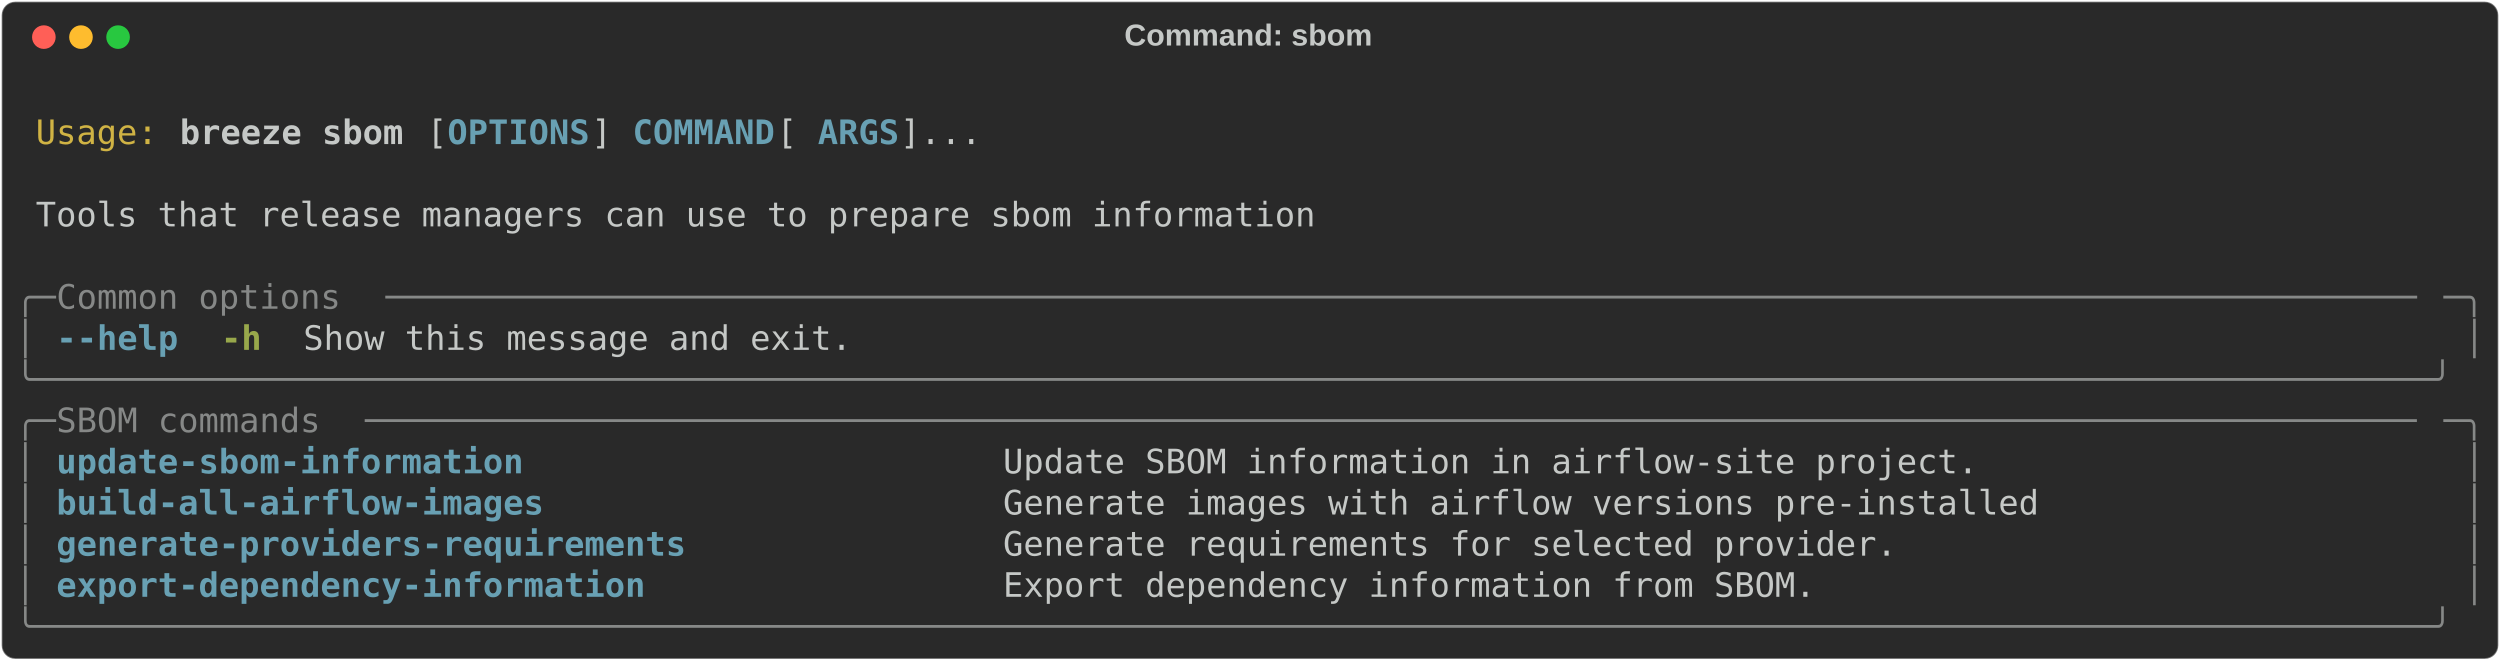
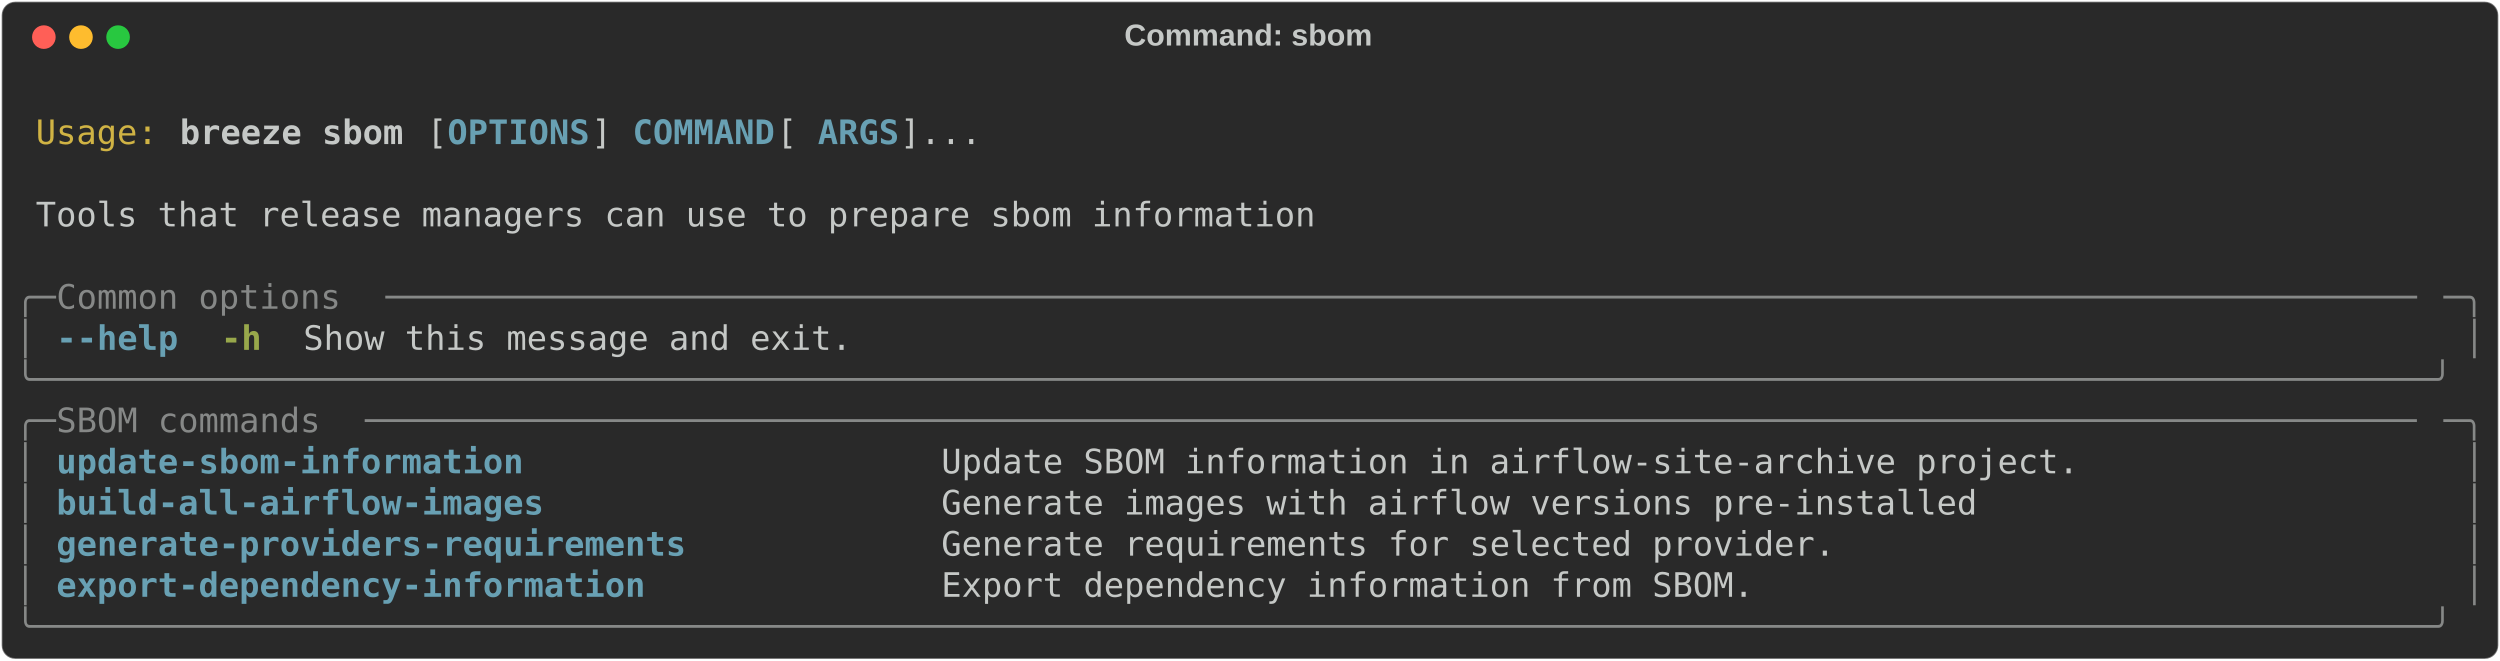
<svg xmlns="http://www.w3.org/2000/svg" class="rich-terminal" viewBox="0 0 1482 391.6">
  <style>

    @font-face {
        font-family: "Fira Code";
        src: local("FiraCode-Regular"),
                url("https://cdnjs.cloudflare.com/ajax/libs/firacode/6.2.0/woff2/FiraCode-Regular.woff2") format("woff2"),
                url("https://cdnjs.cloudflare.com/ajax/libs/firacode/6.2.0/woff/FiraCode-Regular.woff") format("woff");
        font-style: normal;
        font-weight: 400;
    }
    @font-face {
        font-family: "Fira Code";
        src: local("FiraCode-Bold"),
                url("https://cdnjs.cloudflare.com/ajax/libs/firacode/6.2.0/woff2/FiraCode-Bold.woff2") format("woff2"),
                url("https://cdnjs.cloudflare.com/ajax/libs/firacode/6.2.0/woff/FiraCode-Bold.woff") format("woff");
        font-style: bold;
        font-weight: 700;
    }

    .breeze-sbom-matrix {
        font-family: Fira Code, monospace;
        font-size: 20px;
        line-height: 24.4px;
        font-variant-east-asian: full-width;
    }

    .breeze-sbom-title {
        font-size: 18px;
        font-weight: bold;
        font-family: arial;
    }

    .breeze-sbom-r1 { fill: #c5c8c6 }
.breeze-sbom-r2 { fill: #d0b344 }
.breeze-sbom-r3 { fill: #c5c8c6;font-weight: bold }
.breeze-sbom-r4 { fill: #68a0b3;font-weight: bold }
.breeze-sbom-r5 { fill: #868887 }
.breeze-sbom-r6 { fill: #98a84b;font-weight: bold }
    </style>
  <defs>
    <clipPath id="breeze-sbom-clip-terminal">
      <rect x="0" y="0" width="1463.0" height="340.6" />
    </clipPath>
    <clipPath id="breeze-sbom-line-0">
      <rect x="0" y="1.5" width="1464" height="24.65" />
    </clipPath>
    <clipPath id="breeze-sbom-line-1">
      <rect x="0" y="25.9" width="1464" height="24.65" />
    </clipPath>
    <clipPath id="breeze-sbom-line-2">
      <rect x="0" y="50.3" width="1464" height="24.65" />
    </clipPath>
    <clipPath id="breeze-sbom-line-3">
      <rect x="0" y="74.7" width="1464" height="24.65" />
    </clipPath>
    <clipPath id="breeze-sbom-line-4">
      <rect x="0" y="99.1" width="1464" height="24.65" />
    </clipPath>
    <clipPath id="breeze-sbom-line-5">
      <rect x="0" y="123.5" width="1464" height="24.65" />
    </clipPath>
    <clipPath id="breeze-sbom-line-6">
      <rect x="0" y="147.9" width="1464" height="24.65" />
    </clipPath>
    <clipPath id="breeze-sbom-line-7">
      <rect x="0" y="172.3" width="1464" height="24.65" />
    </clipPath>
    <clipPath id="breeze-sbom-line-8">
      <rect x="0" y="196.7" width="1464" height="24.65" />
    </clipPath>
    <clipPath id="breeze-sbom-line-9">
      <rect x="0" y="221.1" width="1464" height="24.65" />
    </clipPath>
    <clipPath id="breeze-sbom-line-10">
      <rect x="0" y="245.5" width="1464" height="24.65" />
    </clipPath>
    <clipPath id="breeze-sbom-line-11">
      <rect x="0" y="269.9" width="1464" height="24.65" />
    </clipPath>
    <clipPath id="breeze-sbom-line-12">
      <rect x="0" y="294.3" width="1464" height="24.65" />
    </clipPath>
  </defs>
  <rect fill="#292929" stroke="rgba(255,255,255,0.35)" stroke-width="1" x="1" y="1" width="1480" height="389.6" rx="8" />
  <text class="breeze-sbom-title" fill="#c5c8c6" text-anchor="middle" x="740" y="27">Command: sbom</text>
  <g transform="translate(26,22)">
    <circle cx="0" cy="0" r="7" fill="#ff5f57" />
    <circle cx="22" cy="0" r="7" fill="#febc2e" />
    <circle cx="44" cy="0" r="7" fill="#28c840" />
  </g>
  <g transform="translate(9, 41)" clip-path="url(#breeze-sbom-clip-terminal)">
    <g class="breeze-sbom-matrix">
      <text class="breeze-sbom-r1" x="1464" y="20" textLength="12.2" clip-path="url(#breeze-sbom-line-0)">
</text>
      <text class="breeze-sbom-r2" x="12.2" y="44.4" textLength="73.2" clip-path="url(#breeze-sbom-line-1)">Usage:</text>
      <text class="breeze-sbom-r3" x="97.6" y="44.4" textLength="134.2" clip-path="url(#breeze-sbom-line-1)">breeze sbom</text>
      <text class="breeze-sbom-r1" x="244" y="44.4" textLength="12.2" clip-path="url(#breeze-sbom-line-1)">[</text>
      <text class="breeze-sbom-r4" x="256.2" y="44.4" textLength="85.4" clip-path="url(#breeze-sbom-line-1)">OPTIONS</text>
      <text class="breeze-sbom-r1" x="341.6" y="44.4" textLength="24.4" clip-path="url(#breeze-sbom-line-1)">] </text>
      <text class="breeze-sbom-r4" x="366" y="44.4" textLength="85.4" clip-path="url(#breeze-sbom-line-1)">COMMAND</text>
      <text class="breeze-sbom-r1" x="451.4" y="44.4" textLength="24.4" clip-path="url(#breeze-sbom-line-1)"> [</text>
      <text class="breeze-sbom-r4" x="475.8" y="44.4" textLength="48.8" clip-path="url(#breeze-sbom-line-1)">ARGS</text>
      <text class="breeze-sbom-r1" x="524.6" y="44.4" textLength="48.8" clip-path="url(#breeze-sbom-line-1)">]...</text>
      <text class="breeze-sbom-r1" x="1464" y="44.4" textLength="12.2" clip-path="url(#breeze-sbom-line-1)">
</text>
      <text class="breeze-sbom-r1" x="1464" y="68.8" textLength="12.2" clip-path="url(#breeze-sbom-line-2)">
</text>
      <text class="breeze-sbom-r1" x="12.2" y="93.2" textLength="768.6" clip-path="url(#breeze-sbom-line-3)">Tools that release managers can use to prepare sbom information</text>
      <text class="breeze-sbom-r1" x="1464" y="93.2" textLength="12.2" clip-path="url(#breeze-sbom-line-3)">
</text>
      <text class="breeze-sbom-r1" x="1464" y="117.6" textLength="12.2" clip-path="url(#breeze-sbom-line-4)">
</text>
      <text class="breeze-sbom-r5" x="0" y="142" textLength="24.4" clip-path="url(#breeze-sbom-line-5)">╭─</text>
      <text class="breeze-sbom-r5" x="24.4" y="142" textLength="195.2" clip-path="url(#breeze-sbom-line-5)"> Common options </text>
      <text class="breeze-sbom-r5" x="219.6" y="142" textLength="1220" clip-path="url(#breeze-sbom-line-5)">────────────────────────────────────────────────────────────────────────────────────────────────────</text>
      <text class="breeze-sbom-r5" x="1439.6" y="142" textLength="24.4" clip-path="url(#breeze-sbom-line-5)">─╮</text>
      <text class="breeze-sbom-r1" x="1464" y="142" textLength="12.2" clip-path="url(#breeze-sbom-line-5)">
</text>
      <text class="breeze-sbom-r5" x="0" y="166.4" textLength="12.2" clip-path="url(#breeze-sbom-line-6)">│</text>
      <text class="breeze-sbom-r4" x="24.4" y="166.4" textLength="73.2" clip-path="url(#breeze-sbom-line-6)">--help</text>
      <text class="breeze-sbom-r6" x="122" y="166.4" textLength="24.4" clip-path="url(#breeze-sbom-line-6)">-h</text>
      <text class="breeze-sbom-r1" x="170.8" y="166.4" textLength="329.4" clip-path="url(#breeze-sbom-line-6)">Show this message and exit.</text>
      <text class="breeze-sbom-r5" x="1451.8" y="166.4" textLength="12.2" clip-path="url(#breeze-sbom-line-6)">│</text>
      <text class="breeze-sbom-r1" x="1464" y="166.4" textLength="12.2" clip-path="url(#breeze-sbom-line-6)">
</text>
      <text class="breeze-sbom-r5" x="0" y="190.8" textLength="1464" clip-path="url(#breeze-sbom-line-7)">╰──────────────────────────────────────────────────────────────────────────────────────────────────────────────────────╯</text>
      <text class="breeze-sbom-r1" x="1464" y="190.8" textLength="12.2" clip-path="url(#breeze-sbom-line-7)">
</text>
      <text class="breeze-sbom-r5" x="0" y="215.2" textLength="24.4" clip-path="url(#breeze-sbom-line-8)">╭─</text>
      <text class="breeze-sbom-r5" x="24.4" y="215.2" textLength="183" clip-path="url(#breeze-sbom-line-8)"> SBOM commands </text>
      <text class="breeze-sbom-r5" x="207.4" y="215.2" textLength="1232.2" clip-path="url(#breeze-sbom-line-8)">─────────────────────────────────────────────────────────────────────────────────────────────────────</text>
      <text class="breeze-sbom-r5" x="1439.6" y="215.2" textLength="24.4" clip-path="url(#breeze-sbom-line-8)">─╮</text>
      <text class="breeze-sbom-r1" x="1464" y="215.2" textLength="12.2" clip-path="url(#breeze-sbom-line-8)">
</text>
      <text class="breeze-sbom-r5" x="0" y="239.6" textLength="12.2" clip-path="url(#breeze-sbom-line-9)">│</text>
-       <text class="breeze-sbom-r4" x="24.4" y="239.6" textLength="536.8" clip-path="url(#breeze-sbom-line-9)">update-sbom-information                     </text>
-       <text class="breeze-sbom-r1" x="585.6" y="239.6" textLength="854" clip-path="url(#breeze-sbom-line-9)">Update SBOM information in airflow-site project.                      </text>
+       <text class="breeze-sbom-r4" x="24.4" y="239.6" textLength="500.2" clip-path="url(#breeze-sbom-line-9)">update-sbom-information                  </text>
+       <text class="breeze-sbom-r1" x="549" y="239.6" textLength="890.6" clip-path="url(#breeze-sbom-line-9)">Update SBOM information in airflow-site-archive project.                 </text>
      <text class="breeze-sbom-r5" x="1451.8" y="239.6" textLength="12.2" clip-path="url(#breeze-sbom-line-9)">│</text>
      <text class="breeze-sbom-r1" x="1464" y="239.6" textLength="12.2" clip-path="url(#breeze-sbom-line-9)">
</text>
      <text class="breeze-sbom-r5" x="0" y="264" textLength="12.2" clip-path="url(#breeze-sbom-line-10)">│</text>
-       <text class="breeze-sbom-r4" x="24.4" y="264" textLength="536.8" clip-path="url(#breeze-sbom-line-10)">build-all-airflow-images                    </text>
-       <text class="breeze-sbom-r1" x="585.6" y="264" textLength="854" clip-path="url(#breeze-sbom-line-10)">Generate images with airflow versions pre-installed                   </text>
+       <text class="breeze-sbom-r4" x="24.4" y="264" textLength="500.2" clip-path="url(#breeze-sbom-line-10)">build-all-airflow-images                 </text>
+       <text class="breeze-sbom-r1" x="549" y="264" textLength="890.6" clip-path="url(#breeze-sbom-line-10)">Generate images with airflow versions pre-installed                      </text>
      <text class="breeze-sbom-r5" x="1451.8" y="264" textLength="12.2" clip-path="url(#breeze-sbom-line-10)">│</text>
      <text class="breeze-sbom-r1" x="1464" y="264" textLength="12.2" clip-path="url(#breeze-sbom-line-10)">
</text>
      <text class="breeze-sbom-r5" x="0" y="288.4" textLength="12.2" clip-path="url(#breeze-sbom-line-11)">│</text>
-       <text class="breeze-sbom-r4" x="24.4" y="288.4" textLength="536.8" clip-path="url(#breeze-sbom-line-11)">generate-providers-requirements             </text>
-       <text class="breeze-sbom-r1" x="585.6" y="288.4" textLength="854" clip-path="url(#breeze-sbom-line-11)">Generate requirements for selected provider.                          </text>
+       <text class="breeze-sbom-r4" x="24.4" y="288.4" textLength="500.2" clip-path="url(#breeze-sbom-line-11)">generate-providers-requirements          </text>
+       <text class="breeze-sbom-r1" x="549" y="288.4" textLength="890.6" clip-path="url(#breeze-sbom-line-11)">Generate requirements for selected provider.                             </text>
      <text class="breeze-sbom-r5" x="1451.8" y="288.4" textLength="12.2" clip-path="url(#breeze-sbom-line-11)">│</text>
      <text class="breeze-sbom-r1" x="1464" y="288.4" textLength="12.2" clip-path="url(#breeze-sbom-line-11)">
</text>
      <text class="breeze-sbom-r5" x="0" y="312.8" textLength="12.2" clip-path="url(#breeze-sbom-line-12)">│</text>
-       <text class="breeze-sbom-r4" x="24.4" y="312.8" textLength="536.8" clip-path="url(#breeze-sbom-line-12)">export-dependency-information               </text>
-       <text class="breeze-sbom-r1" x="585.6" y="312.8" textLength="854" clip-path="url(#breeze-sbom-line-12)">Export dependency information from SBOM.                              </text>
+       <text class="breeze-sbom-r4" x="24.4" y="312.8" textLength="500.2" clip-path="url(#breeze-sbom-line-12)">export-dependency-information            </text>
+       <text class="breeze-sbom-r1" x="549" y="312.8" textLength="890.6" clip-path="url(#breeze-sbom-line-12)">Export dependency information from SBOM.                                 </text>
      <text class="breeze-sbom-r5" x="1451.8" y="312.8" textLength="12.2" clip-path="url(#breeze-sbom-line-12)">│</text>
      <text class="breeze-sbom-r1" x="1464" y="312.8" textLength="12.2" clip-path="url(#breeze-sbom-line-12)">
</text>
      <text class="breeze-sbom-r5" x="0" y="337.2" textLength="1464" clip-path="url(#breeze-sbom-line-13)">╰──────────────────────────────────────────────────────────────────────────────────────────────────────────────────────╯</text>
      <text class="breeze-sbom-r1" x="1464" y="337.2" textLength="12.2" clip-path="url(#breeze-sbom-line-13)">
</text>
    </g>
  </g>
</svg>
